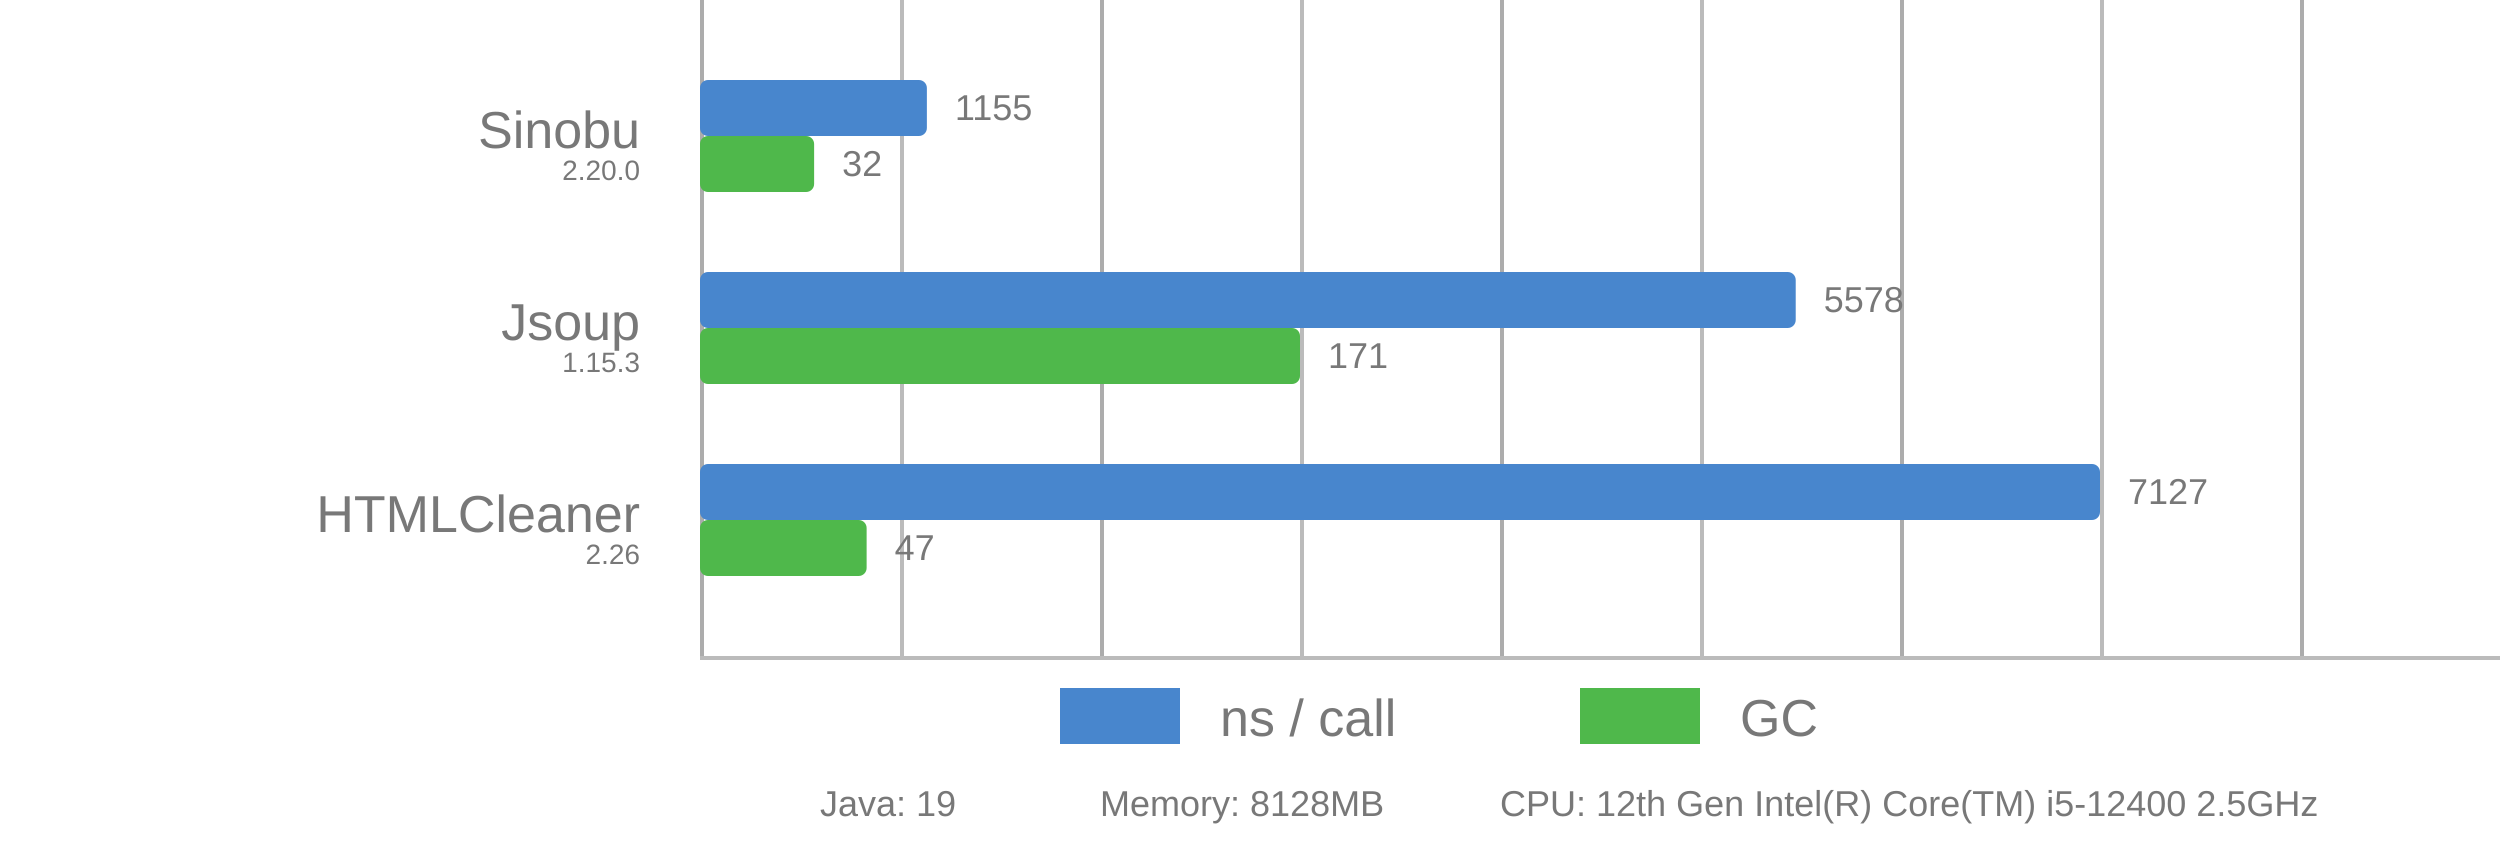
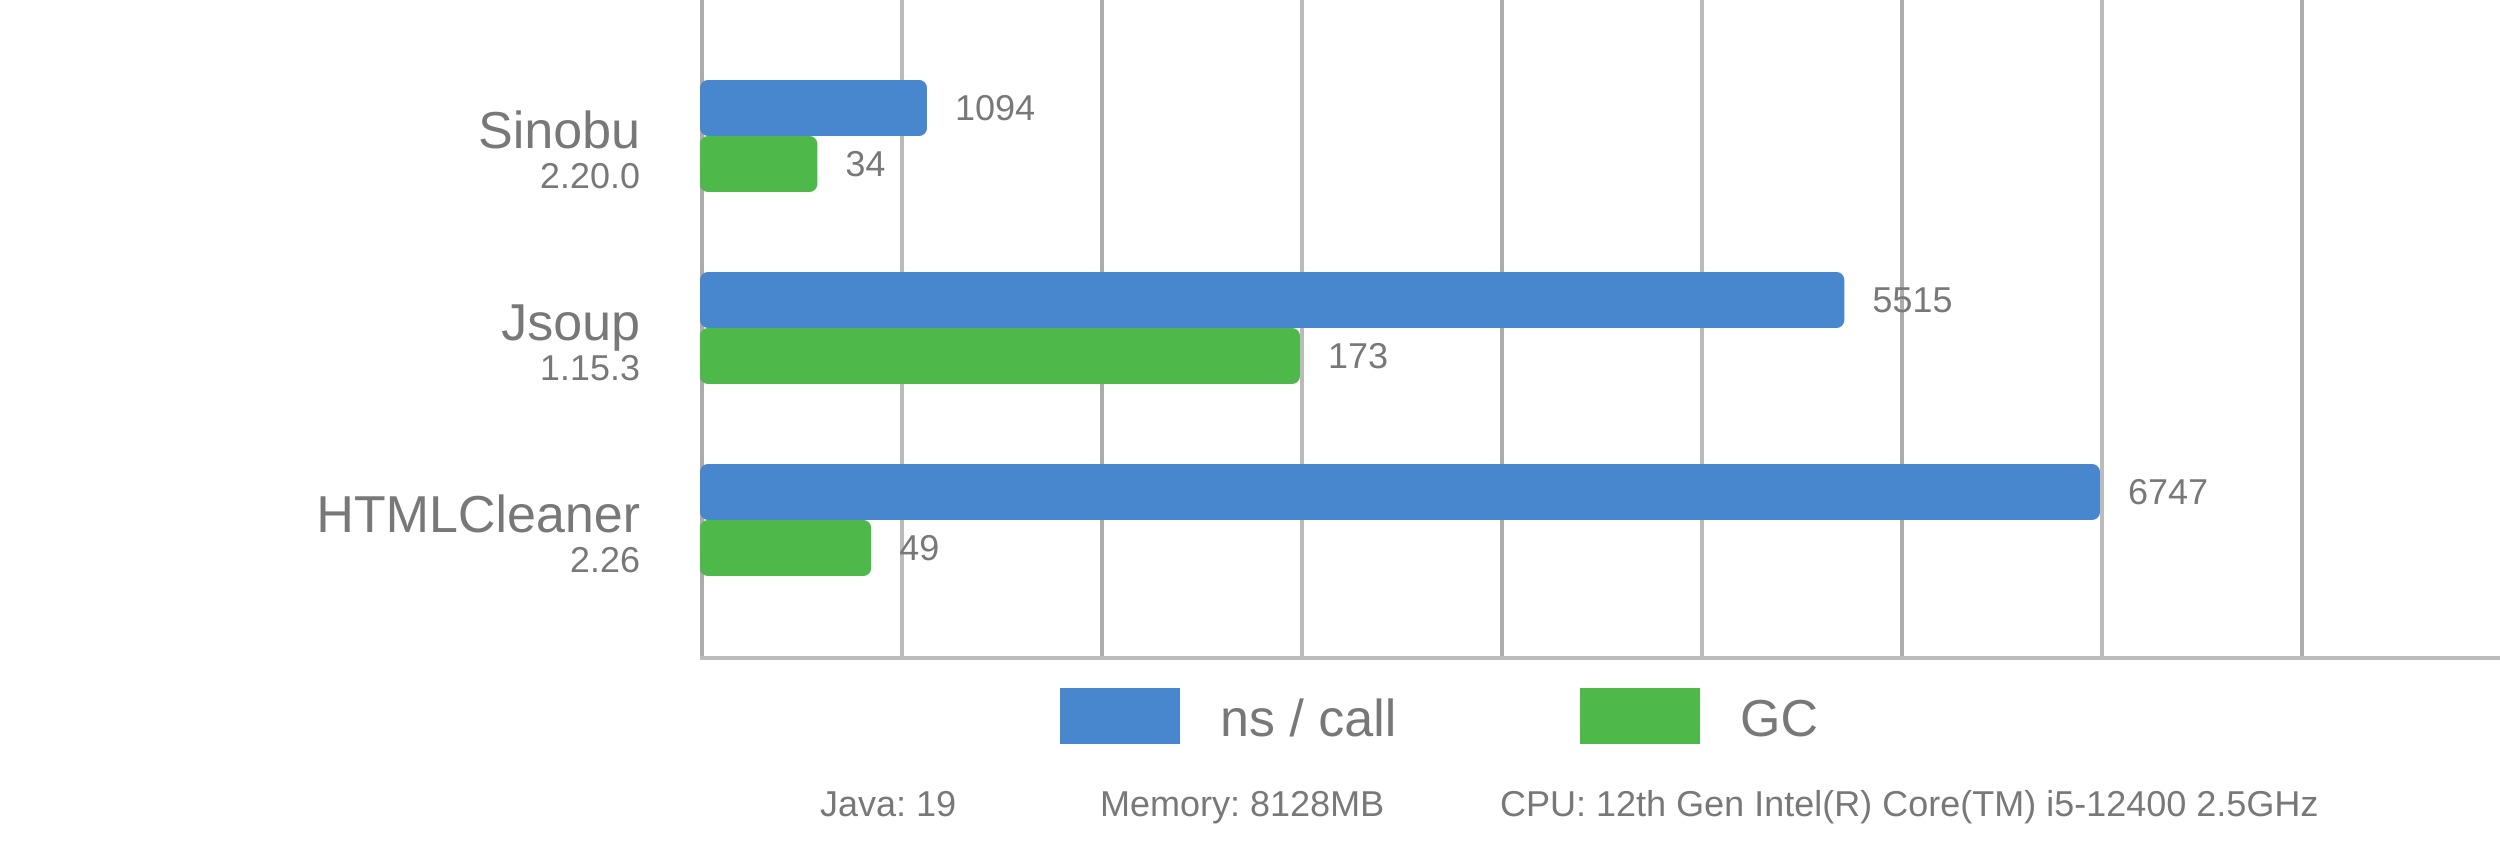
<svg xmlns="http://www.w3.org/2000/svg" viewBox="0 0 625 214">
  <style>
      text {
          font-family: Arial;
          font-size: 13px;
          fill: #787878;
      }

      .desc {
          font-size: 9px;
-       }
- 
-       .ver {
-           font-size: 7px;
      }

      .vline {
          fill: #acacac;
          stroke: none;
          stroke-width: 0;
      }

      .subline {
          fill: #bbb;
          stroke: none;
          stroke-width: 0;
      }

      .call {
          fill: #4886CD;
          stroke-linejoin: round;
          height: 14px;
      }

      .gc {
          fill: #4FB84B;
          stroke-linejoin: round;
          height: 14px;
      }
  </style>
  <g>
    <rect x="175" y="0" width="1" height="164" class="vline" />
    <rect x="275" y="0" width="1" height="164" class="vline" />
    <rect x="375" y="0" width="1" height="164" class="vline" />
    <rect x="475" y="0" width="1" height="164" class="vline" />
    <rect x="575" y="0" width="1" height="164" class="vline" />
    <rect x="225" y="0" width="1" height="164" class="subline" />
    <rect x="325" y="0" width="1" height="164" class="subline" />
    <rect x="425" y="0" width="1" height="164" class="subline" />
    <rect x="525" y="0" width="1" height="164" class="subline" />
    <rect x="175" y="164" width="450" height="1" class="subline" />
    <rect x="265" y="172" width="30" class="call" />
    <text x="305" y="184">ns / call</text>
    <rect x="395" y="172" width="30" class="gc" />
    <text x="435" y="184">GC</text>
  </g>
-   <rect x="175" y="20" width="56.721" rx="2" ry="2" class="call" />
-   <rect x="175" y="34" width="28.53" rx="2" ry="2" class="gc" />
+   <rect x="175" y="20" width="56.751" rx="2" ry="2" class="call" />
+   <rect x="175" y="34" width="29.344" rx="2" ry="2" class="gc" />
  <text x="160" y="37" text-anchor="end">Sinobu</text>
-   <text x="160" y="45" text-anchor="end" class="ver">2.20.0</text>
-   <text x="238.721" y="30" class="desc">1155</text>
-   <text x="210.53" y="44" class="desc">32</text>
-   <rect x="175" y="68" width="273.93" rx="2" ry="2" class="call" />
+   <text x="160" y="47" text-anchor="end" class="desc">2.20.0</text>
+   <text x="238.751" y="30" class="desc">1094</text>
+   <text x="211.344" y="44" class="desc">34</text>
+   <rect x="175" y="68" width="286.09" rx="2" ry="2" class="call" />
  <rect x="175" y="82" width="150" rx="2" ry="2" class="gc" />
  <text x="160" y="85" text-anchor="end">Jsoup</text>
-   <text x="160" y="93" text-anchor="end" class="ver">1.15.3</text>
-   <text x="455.93" y="78" class="desc">5578</text>
-   <text x="332" y="92" class="desc">171</text>
+   <text x="160" y="95" text-anchor="end" class="desc">1.15.3</text>
+   <text x="468.09" y="78" class="desc">5515</text>
+   <text x="332" y="92" class="desc">173</text>
  <rect x="175" y="116" width="350" rx="2" ry="2" class="call" />
-   <rect x="175" y="130" width="41.657" rx="2" ry="2" class="gc" />
+   <rect x="175" y="130" width="42.808" rx="2" ry="2" class="gc" />
  <text x="160" y="133" text-anchor="end">HTMLCleaner</text>
-   <text x="160" y="141" text-anchor="end" class="ver">2.26</text>
-   <text x="532" y="126" class="desc">7127</text>
-   <text x="223.657" y="140" class="desc">47</text>
+   <text x="160" y="143" text-anchor="end" class="desc">2.26</text>
+   <text x="532" y="126" class="desc">6747</text>
+   <text x="224.808" y="140" class="desc">49</text>
  <text x="205" y="204" class="desc">Java: 19</text>
  <text x="275" y="204" class="desc">Memory: 8128MB</text>
  <text x="375" y="204" class="desc">CPU: 12th Gen Intel(R) Core(TM) i5-12400 2.5GHz</text>
</svg>
